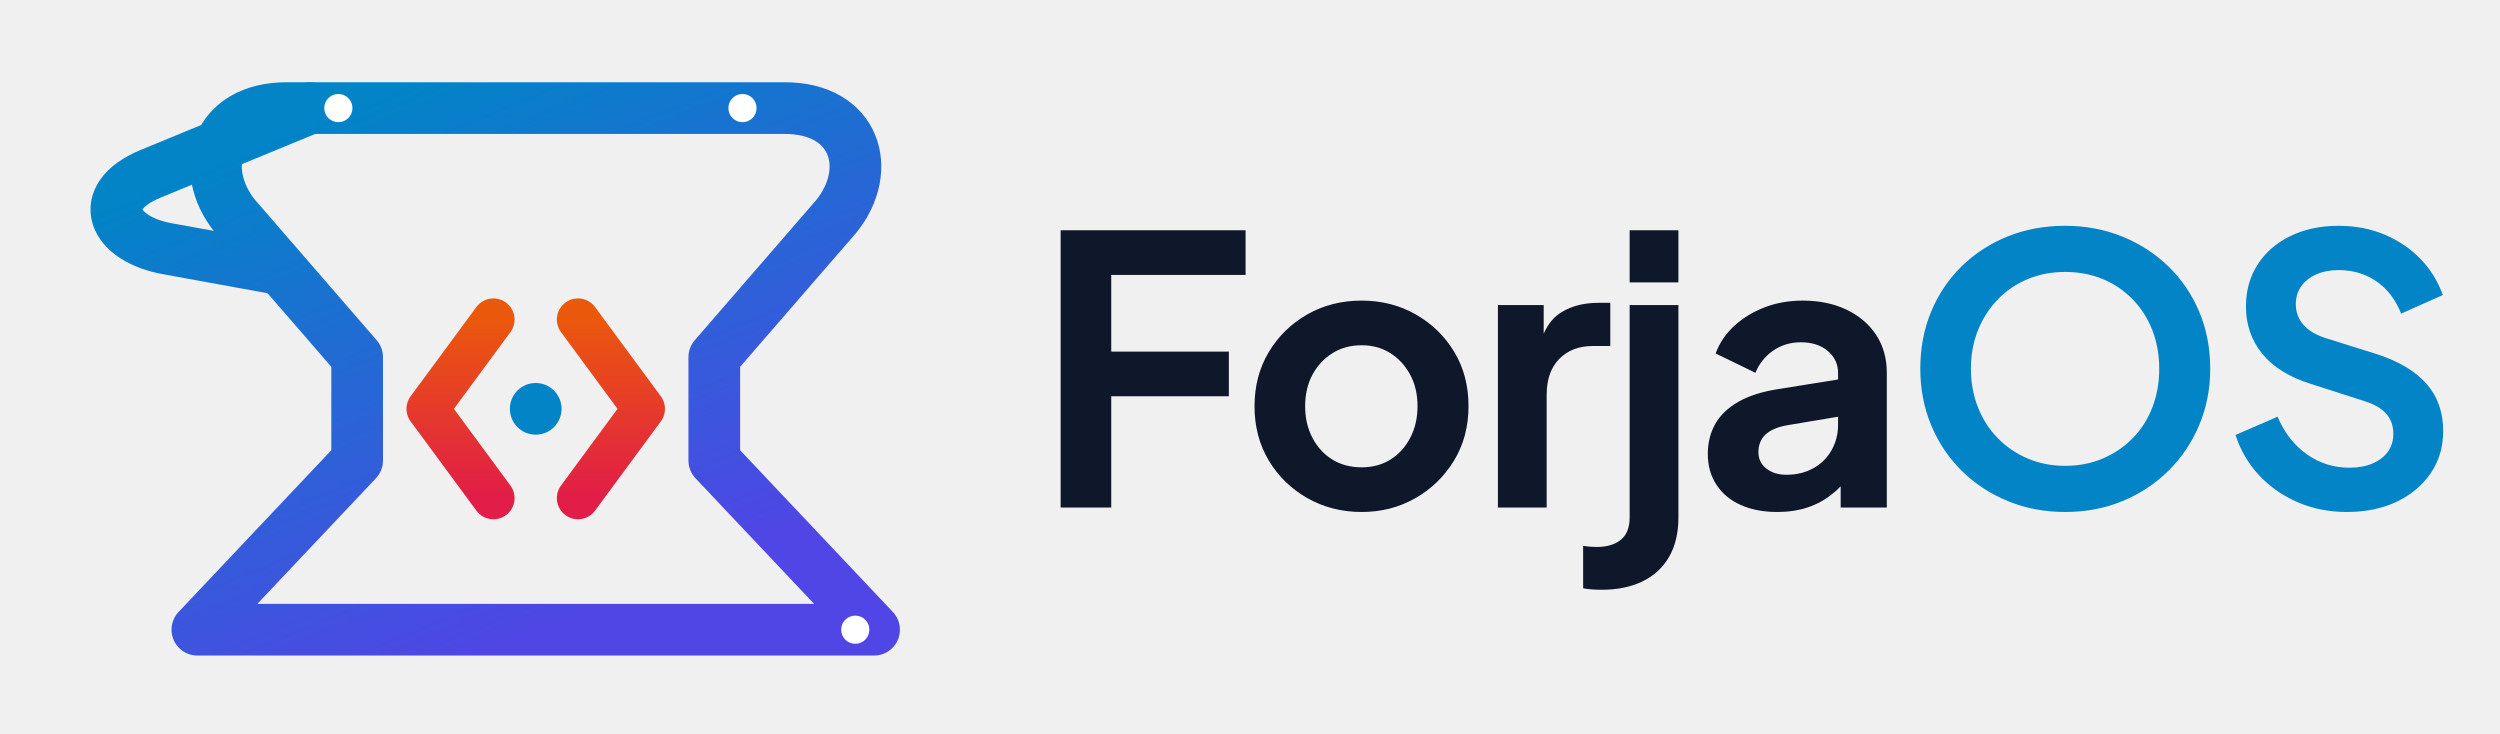
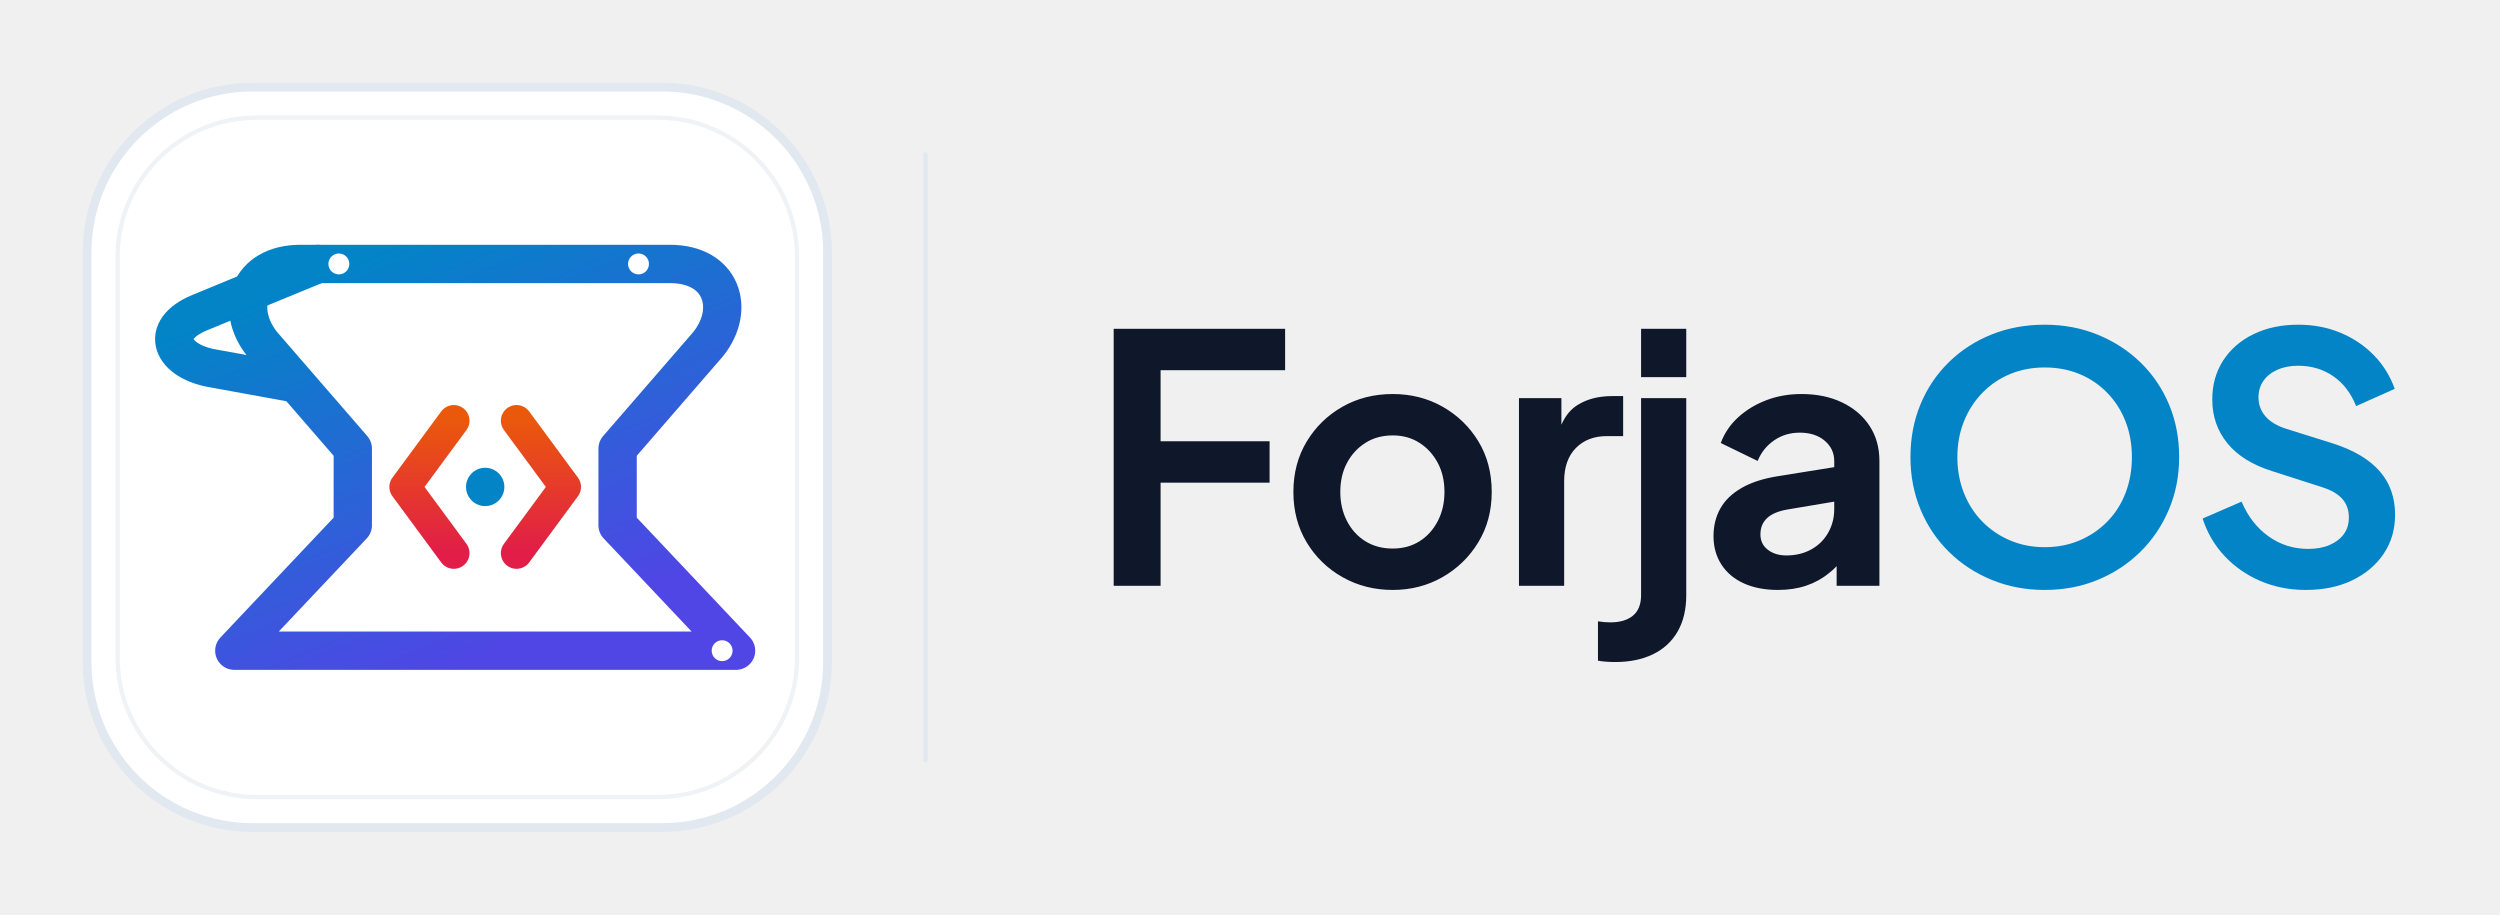
- <svg xmlns="http://www.w3.org/2000/svg" viewBox="28 104 1064 312" width="1064" height="312" role="img" aria-label="ForjaOS">
+ <svg xmlns="http://www.w3.org/2000/svg" viewBox="0 0 1148 420" width="1148" height="420" role="img" aria-label="ForjaOS">
  <defs>
    <linearGradient id="anvil-grad" gradientUnits="userSpaceOnUse" x1="200" y1="140" x2="290" y2="360">
      <stop offset="0" stop-color="#0284c7" />
      <stop offset="1" stop-color="#4f46e5" />
    </linearGradient>
    <linearGradient id="spark-grad" gradientUnits="userSpaceOnUse" x1="256" y1="240" x2="256" y2="316">
      <stop offset="0" stop-color="#ea580c" />
      <stop offset="1" stop-color="#e11d48" />
    </linearGradient>
  </defs>
-   <g id="mark">
-     <path id="anvil" d="M150 150H362C392 150 400 176 384 196L332 256V300L400 372H112L180 300V256L128 196C112 176 120 150 150 150Z" fill="none" stroke-linecap="round" stroke-linejoin="round" stroke="url(#anvil-grad)" stroke-width="22" />
-     <path id="horn" d="M160 150L92 178C68 188 76 206 100 210L144 218" fill="none" stroke-linecap="round" stroke-linejoin="round" stroke="url(#anvil-grad)" stroke-width="22" />
-     <g id="spark" fill="none" stroke-linecap="round" stroke-linejoin="round" stroke="url(#spark-grad)" stroke-width="18">
-       <path d="M238 240L210 278L238 316" />
-       <path d="M274 240L302 278L274 316" />
-     </g>
-     <circle id="core" cx="256" cy="278" r="11" fill="#0284c7" />
-     <g id="nodes">
-       <circle cx="172" cy="150" r="6" fill="#ffffff" />
-       <circle cx="344" cy="150" r="6" fill="#ffffff" />
-       <circle cx="392" cy="372" r="6" fill="#ffffff" />
+   <rect id="logo-tile" x="40" y="40" width="340" height="340" rx="76" fill="#ffffff" stroke="#e2e8f0" stroke-width="4" />
+   <rect id="logo-tile-inner" x="54" y="54" width="312" height="312" rx="64" fill="none" stroke="#cbd5e1" stroke-opacity="0.3" stroke-width="2" />
+   <g transform="translate(210 210) scale(0.8) translate(-240 -261)">
+     <g id="mark">
+       <path id="anvil" d="M150 150H362C392 150 400 176 384 196L332 256V300L400 372H112L180 300V256L128 196C112 176 120 150 150 150Z" fill="none" stroke-linecap="round" stroke-linejoin="round" stroke="url(#anvil-grad)" stroke-width="22" />
+       <path id="horn" d="M160 150L92 178C68 188 76 206 100 210L144 218" fill="none" stroke-linecap="round" stroke-linejoin="round" stroke="url(#anvil-grad)" stroke-width="22" />
+       <g id="spark" fill="none" stroke-linecap="round" stroke-linejoin="round" stroke="url(#spark-grad)" stroke-width="18">
+         <path d="M238 240L210 278L238 316" />
+         <path d="M274 240L302 278L274 316" />
+       </g>
+       <circle id="core" cx="256" cy="278" r="11" fill="#0284c7" />
+       <g id="nodes">
+         <circle cx="172" cy="150" r="6" fill="#ffffff" />
+         <circle cx="344" cy="150" r="6" fill="#ffffff" />
+         <circle cx="392" cy="372" r="6" fill="#ffffff" />
+       </g>
    </g>
  </g>
-   <g id="wordmark" transform="translate(468 320.0) scale(0.158389)">
+   <path id="logo-divider" d="M425 70V350" fill="none" stroke="#e2e8f0" stroke-width="2" />
+   <g id="wordmark" transform="translate(500 269.0) scale(0.158389)">
    <path id="word-forja" fill="#0f172a" d="M72.0 0V-745H569.0V-625H208.0V-419H524.0V-299H208.0V0ZM881.0 12Q801.0 12 735.5 -25.0Q670.0 -62 631.5 -126.0Q593.0 -190 593.0 -272Q593.0 -354 631.5 -418.0Q670.0 -482 735.0 -519.0Q800.0 -556 881.0 -556Q961.0 -556 1026.0 -519.0Q1091.0 -482 1129.5 -418.5Q1168.0 -355 1168.0 -272Q1168.0 -190 1129.0 -126.0Q1090.0 -62 1025.0 -25.0Q960.0 12 881.0 12ZM881.0 -108Q925.0 -108 958.5 -129.0Q992.0 -150 1011.5 -187.5Q1031.0 -225 1031.0 -272Q1031.0 -320 1011.5 -356.5Q992.0 -393 958.5 -414.5Q925.0 -436 881.0 -436Q836.0 -436 802.0 -414.5Q768.0 -393 748.5 -356.5Q729.0 -320 729.0 -272Q729.0 -225 748.5 -187.5Q768.0 -150 802.0 -129.0Q836.0 -108 881.0 -108ZM1247.0 0V-544H1370.0V-467Q1388.0 -508 1420.0 -526Q1460.0 -550 1517.0 -550H1549.0V-434H1502.0Q1446.0 -434 1412.0 -399.5Q1378.0 -365 1378.0 -303V0ZM1526.0 221Q1513.0 221 1499.0 220.0Q1485.0 219 1476.0 217V103Q1494.0 106 1512.0 106Q1554.0 106 1577.5 86.5Q1601.0 67 1601.0 27V-544H1732.0V27Q1732.0 89 1707.0 132.5Q1682.0 176 1635.5 198.5Q1589.0 221 1526.0 221ZM1601.0 -605V-745H1732.0V-605ZM1998.0 12Q1941.0 12 1899.0 -7.0Q1857.0 -26 1834.0 -61.5Q1811.0 -97 1811.0 -144Q1811.0 -189 1831.0 -224.5Q1851.0 -260 1893.0 -284.0Q1935.0 -308 1999.0 -318L2161.0 -344V-362Q2161.0 -397 2133.5 -420.5Q2106.0 -444 2061.0 -444Q2019.0 -444 1986.5 -421.5Q1954.0 -399 1939.0 -362L1832.0 -414Q1848.0 -457 1882.5 -488.5Q1917.0 -520 1964.0 -538.0Q2011.0 -556 2066.0 -556Q2133.0 -556 2184.0 -531.5Q2235.0 -507 2263.5 -463.5Q2292.0 -420 2292.0 -362V0H2168.0V-57Q2158.0 -46 2146.0 -37Q2117.0 -13 2080.0 -0.5Q2043.0 12 1998.0 12ZM2161.0 -244 2024.0 -221Q1985.0 -214 1966.0 -196.0Q1947.0 -178 1947.0 -149Q1947.0 -121 1968.5 -104.5Q1990.0 -88 2022.0 -88Q2063.0 -88 2094.5 -105.5Q2126.0 -123 2143.5 -154.0Q2161.0 -185 2161.0 -222Z" />
    <path id="word-os" fill="#0284c7" transform="translate(2332.0 0)" d="M439.0 12Q357.0 12 286.0 -17.0Q215.0 -46 162.0 -98.0Q109.0 -150 79.5 -220.5Q50.0 -291 50.0 -373Q50.0 -456 79.0 -526.0Q108.0 -596 161.0 -648.0Q214.0 -700 285.0 -728.5Q356.0 -757 439.0 -757Q522.0 -757 593.0 -728.0Q664.0 -699 717.0 -647.5Q770.0 -596 799.5 -526.0Q829.0 -456 829.0 -373Q829.0 -291 799.0 -220.5Q769.0 -150 716.0 -98.0Q663.0 -46 592.5 -17.0Q522.0 12 439.0 12ZM439.0 -112Q494.0 -112 540.0 -131.5Q586.0 -151 620.5 -186.0Q655.0 -221 673.5 -269.0Q692.0 -317 692.0 -373Q692.0 -429 673.5 -476.5Q655.0 -524 620.5 -559.5Q586.0 -595 540.0 -614.0Q494.0 -633 439.0 -633Q385.0 -633 339.0 -614.0Q293.0 -595 258.5 -559.5Q224.0 -524 205.0 -476.5Q186.0 -429 186.0 -373Q186.0 -317 205.0 -269.0Q224.0 -221 258.5 -186.0Q293.0 -151 339.0 -131.5Q385.0 -112 439.0 -112ZM1196.0 12Q1125.0 12 1064.5 -14.0Q1004.0 -40 960.5 -86.5Q917.0 -133 897.0 -195L1010.0 -244Q1037.0 -180 1088.0 -143.5Q1139.0 -107 1203.0 -107Q1239.0 -107 1265.5 -118.5Q1292.0 -130 1306.5 -150.0Q1321.0 -170 1321.0 -198Q1321.0 -231 1301.5 -252.5Q1282.0 -274 1243.0 -286L1100.0 -332Q1013.0 -359 969.0 -413.0Q925.0 -467 925.0 -540Q925.0 -604 956.5 -653.0Q988.0 -702 1044.5 -729.5Q1101.0 -757 1174.0 -757Q1241.0 -757 1297.0 -733.5Q1353.0 -710 1393.5 -668.5Q1434.0 -627 1454.0 -571L1342.0 -521Q1320.0 -577 1276.0 -607.5Q1232.0 -638 1174.0 -638Q1140.0 -638 1114.0 -626.5Q1088.0 -615 1073.5 -594.5Q1059.0 -574 1059.0 -546Q1059.0 -515 1079.0 -491.5Q1099.0 -468 1140.0 -455L1277.0 -412Q1366.0 -383 1410.5 -332.0Q1455.0 -281 1455.0 -206Q1455.0 -142 1422.0 -93.0Q1389.0 -44 1331.0 -16.0Q1273.0 12 1196.0 12Z" />
  </g>
</svg>
